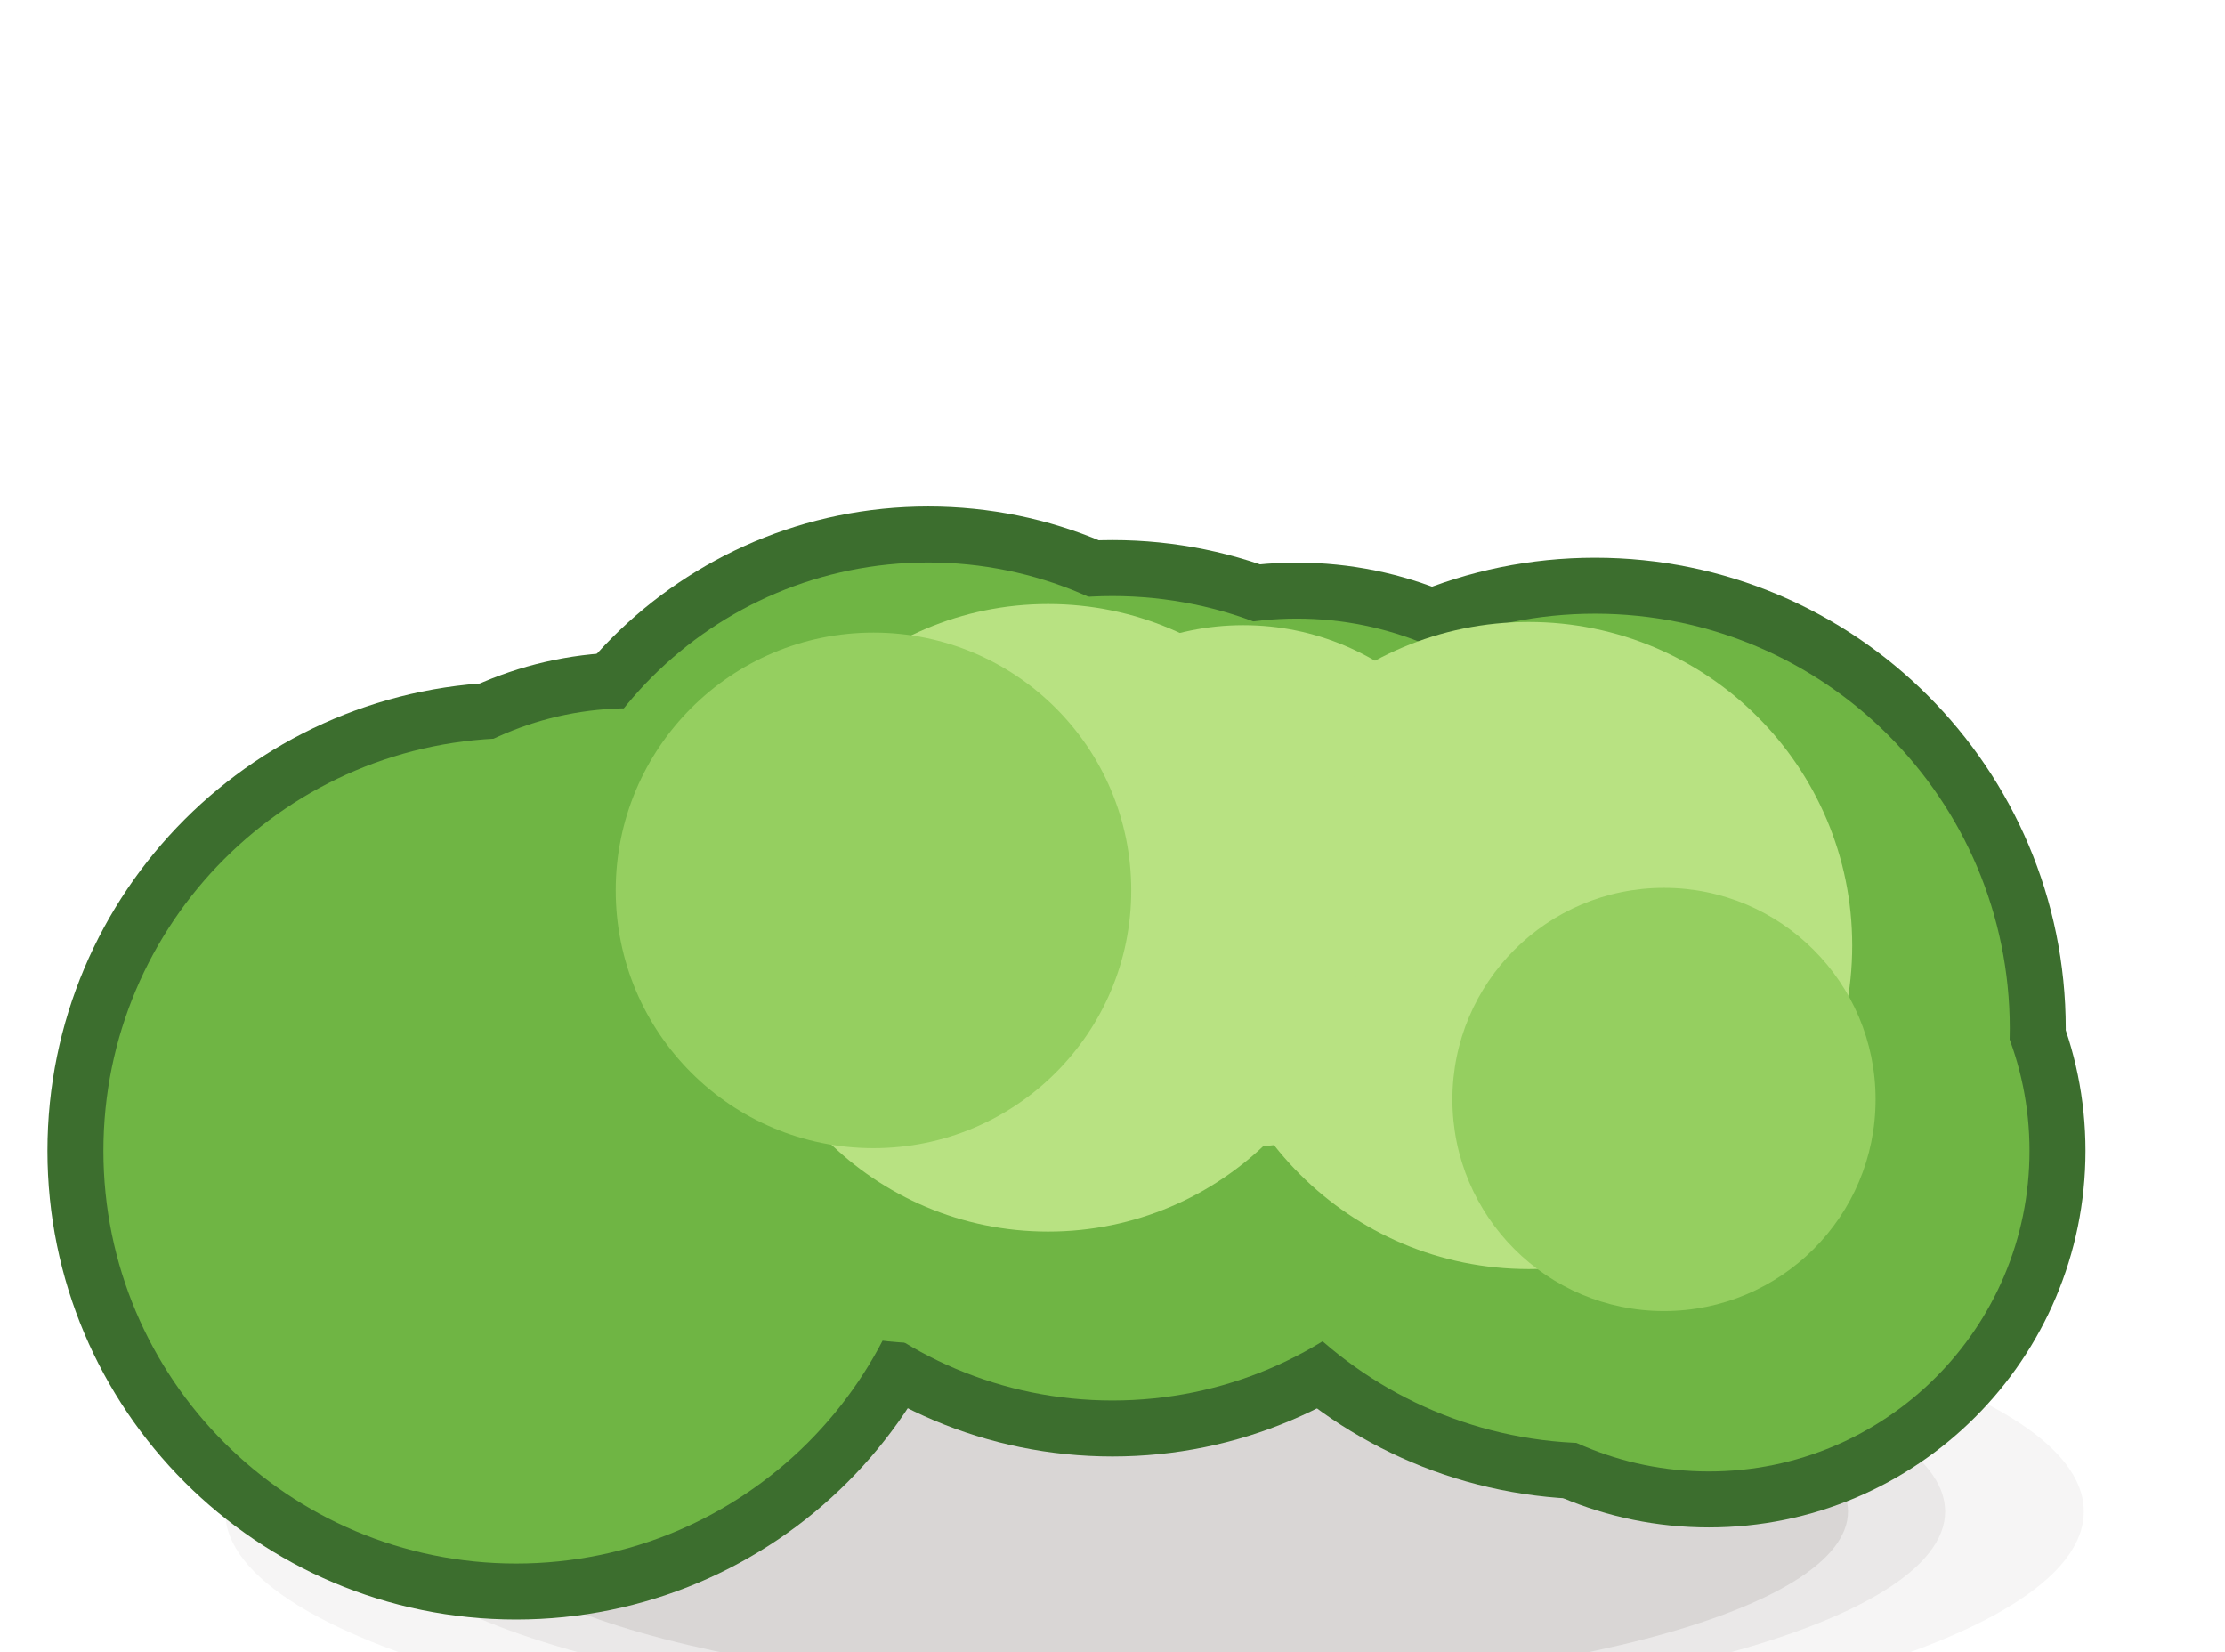
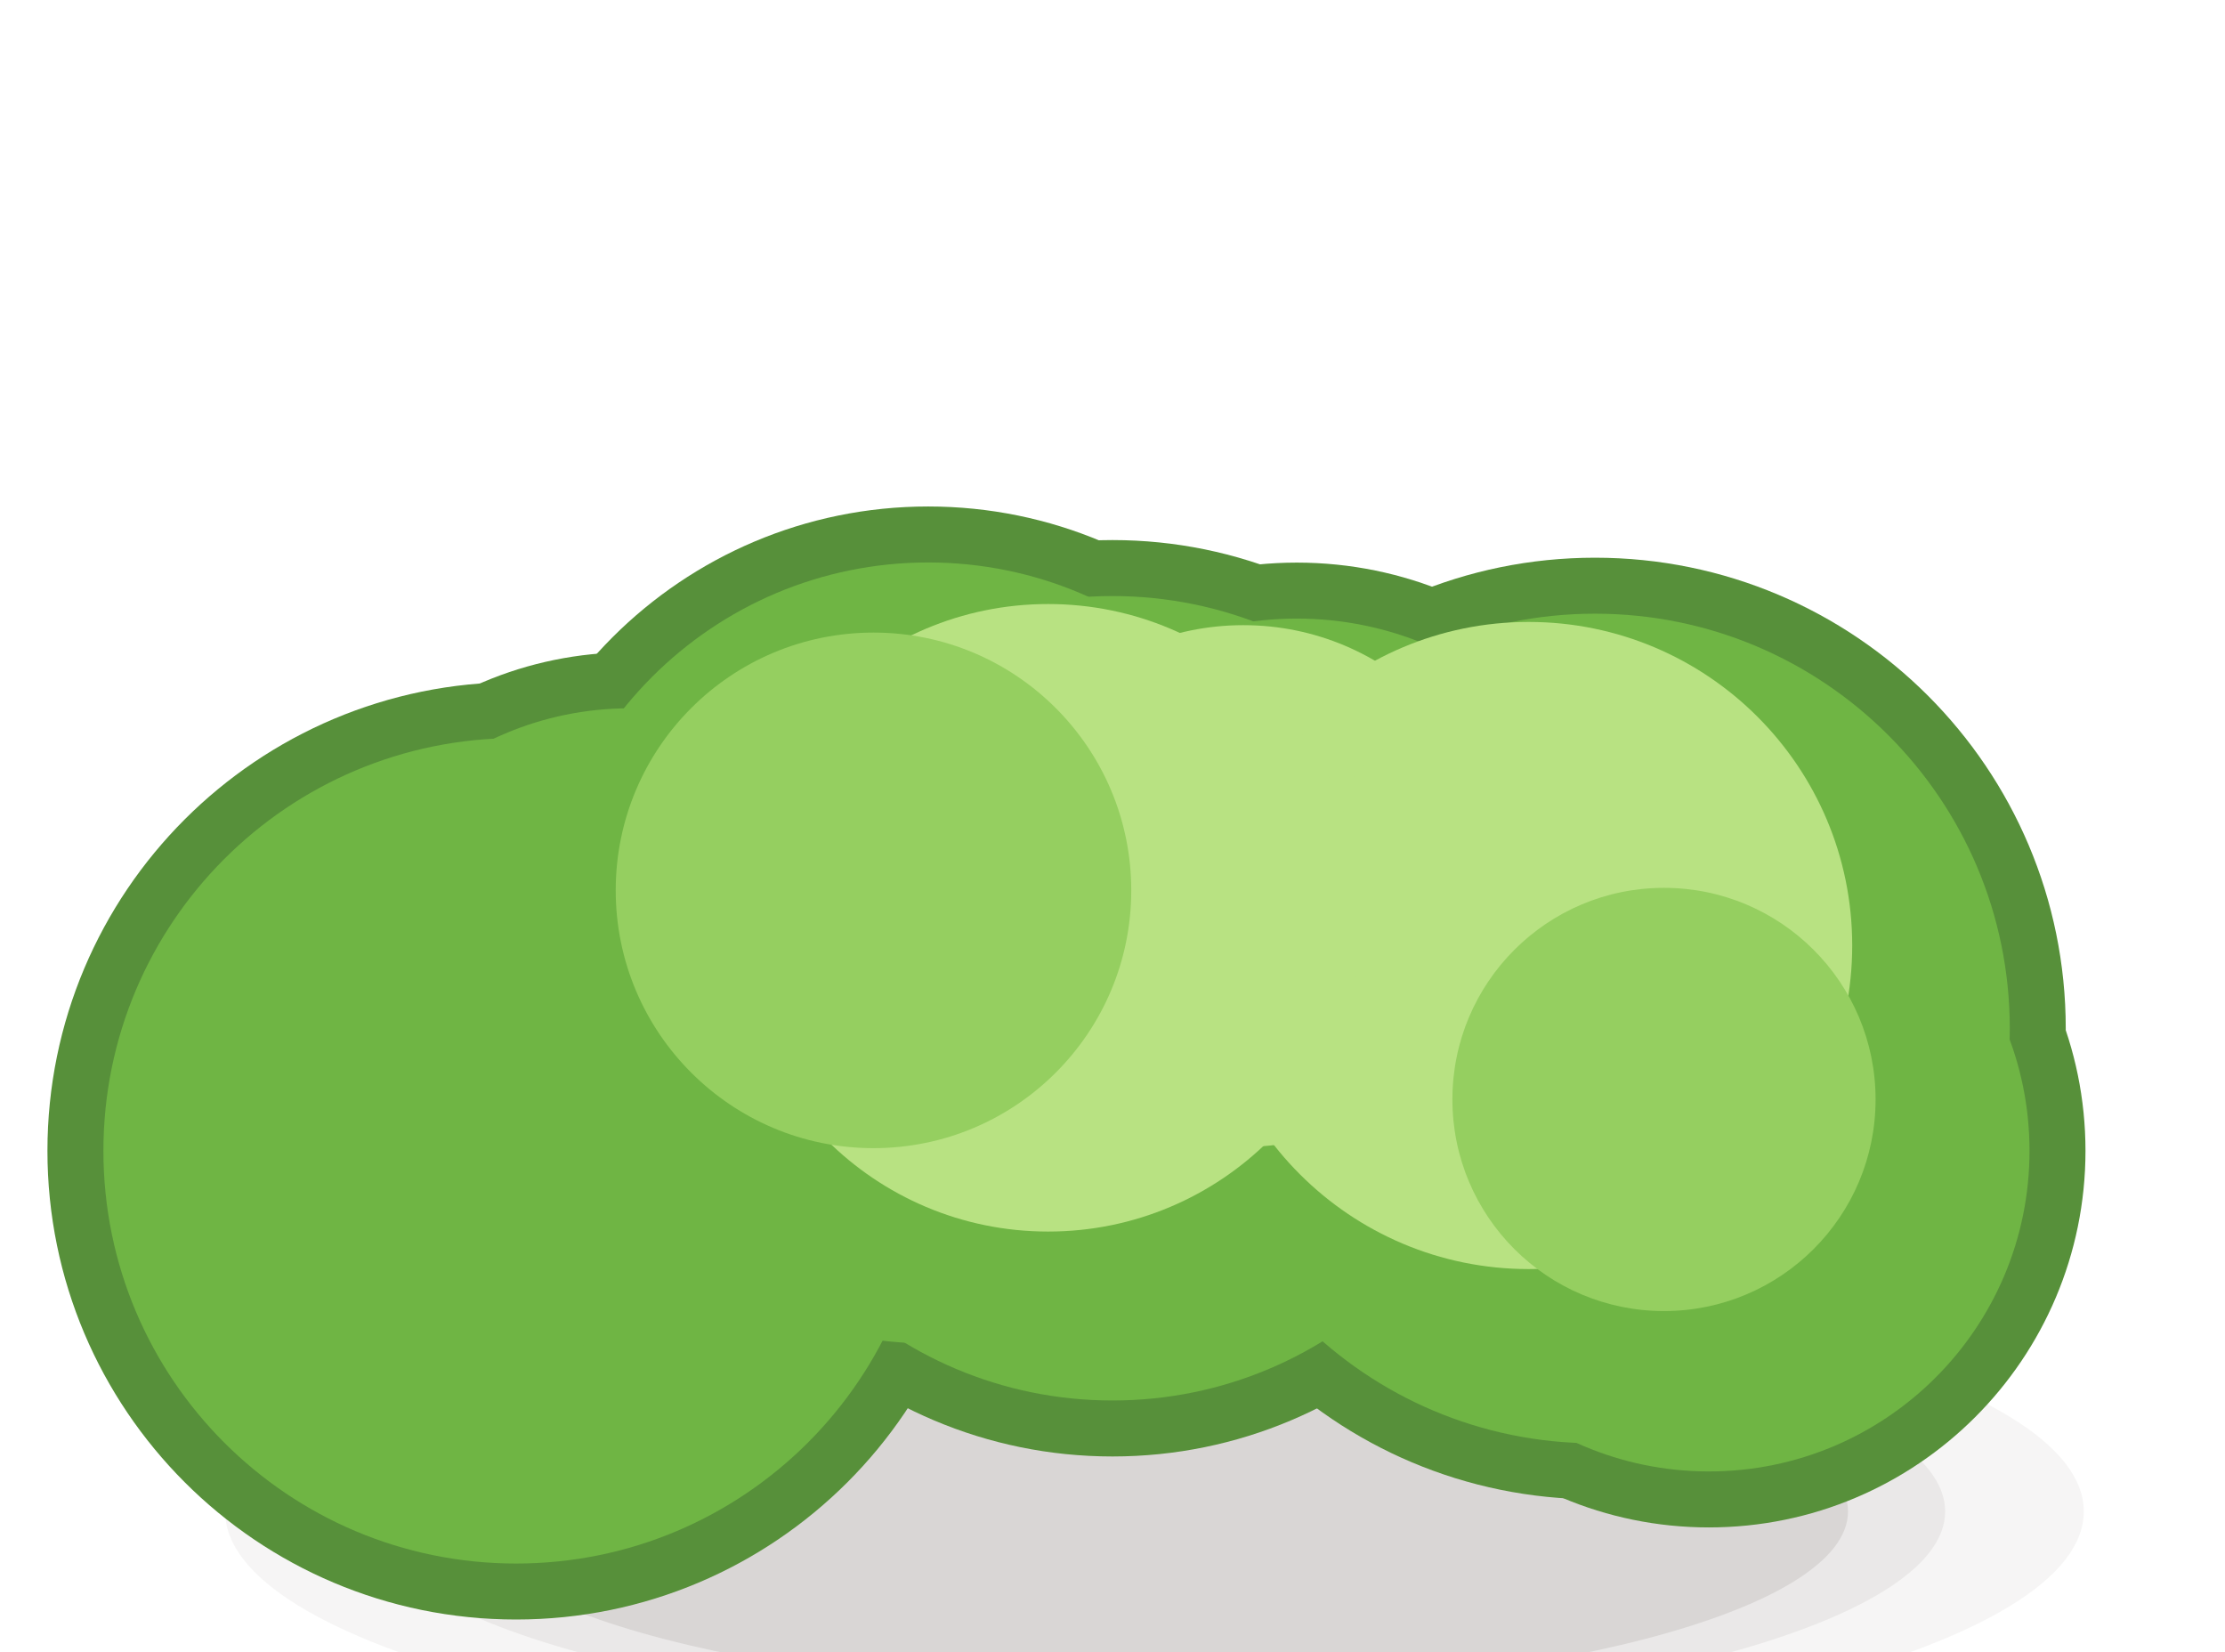
<svg xmlns="http://www.w3.org/2000/svg" width="159" height="118" viewBox="0 0 159 118">
  <ellipse cx="82.5" cy="108" rx="66.41" ry="17.27" fill="#3A3226" opacity="0.05" />
  <ellipse cx="82.5" cy="108" rx="56.5" ry="14.69" fill="#3A3226" opacity="0.07" />
  <ellipse cx="82.5" cy="108" rx="49.56" ry="12.89" fill="#3A3226" opacity="0.1" />
-   <circle cx="36.88" cy="82.23" r="29.49" fill="#3C6E2E" stroke="#3C6E2E" stroke-width="8" />
-   <circle cx="45.02" cy="73.49" r="22.88" fill="#3C6E2E" stroke="#3C6E2E" stroke-width="8" />
-   <circle cx="66.33" cy="68.09" r="27.9" fill="#3C6E2E" stroke="#3C6E2E" stroke-width="8" />
-   <circle cx="92.67" cy="68.09" r="23.89" fill="#3C6E2E" stroke="#3C6E2E" stroke-width="8" />
-   <circle cx="113.98" cy="73.49" r="29.64" fill="#3C6E2E" stroke="#3C6E2E" stroke-width="8" />
-   <circle cx="122.12" cy="82.23" r="22.91" fill="#3C6E2E" stroke="#3C6E2E" stroke-width="8" />
-   <circle cx="79.5" cy="71.33" r="28.74" fill="#3C6E2E" stroke="#3C6E2E" stroke-width="8" />
+   <circle cx="36.88" cy="82.23" r="29.49" fill="#57903A" stroke="#57903A" stroke-width="8" />
+   <circle cx="45.02" cy="73.49" r="22.88" fill="#57903A" stroke="#57903A" stroke-width="8" />
+   <circle cx="66.33" cy="68.09" r="27.9" fill="#57903A" stroke="#57903A" stroke-width="8" />
+   <circle cx="92.67" cy="68.09" r="23.89" fill="#57903A" stroke="#57903A" stroke-width="8" />
+   <circle cx="113.98" cy="73.49" r="29.64" fill="#57903A" stroke="#57903A" stroke-width="8" />
+   <circle cx="122.12" cy="82.23" r="22.91" fill="#57903A" stroke="#57903A" stroke-width="8" />
+   <circle cx="79.5" cy="71.33" r="28.74" fill="#57903A" stroke="#57903A" stroke-width="8" />
  <circle cx="36.88" cy="82.23" r="29.49" fill="#6FB544" />
  <circle cx="45.02" cy="73.49" r="22.88" fill="#6FB544" />
  <circle cx="66.33" cy="68.09" r="27.9" fill="#6FB544" />
  <circle cx="92.67" cy="68.09" r="23.89" fill="#6FB544" />
  <circle cx="113.98" cy="73.49" r="29.64" fill="#6FB544" />
  <circle cx="122.12" cy="82.23" r="22.91" fill="#6FB544" />
  <circle cx="79.5" cy="71.33" r="28.74" fill="#6FB544" />
  <circle cx="88.85" cy="63.31" r="18.64" fill="#B8E282" />
  <circle cx="86.94" cy="60.92" r="10.99" fill="#B8E282" />
  <circle cx="109.24" cy="67.56" r="23.12" fill="#B8E282" />
  <circle cx="106.87" cy="64.6" r="13.63" fill="#B8E282" />
  <circle cx="74.9" cy="65.58" r="22.42" fill="#B8E282" />
  <circle cx="72.6" cy="62.7" r="13.22" fill="#B8E282" />
  <circle cx="62.42" cy="63.62" r="18.42" fill="#95CF60" />
  <circle cx="118.91" cy="78.56" r="15.12" fill="#95CF60" />
</svg>
